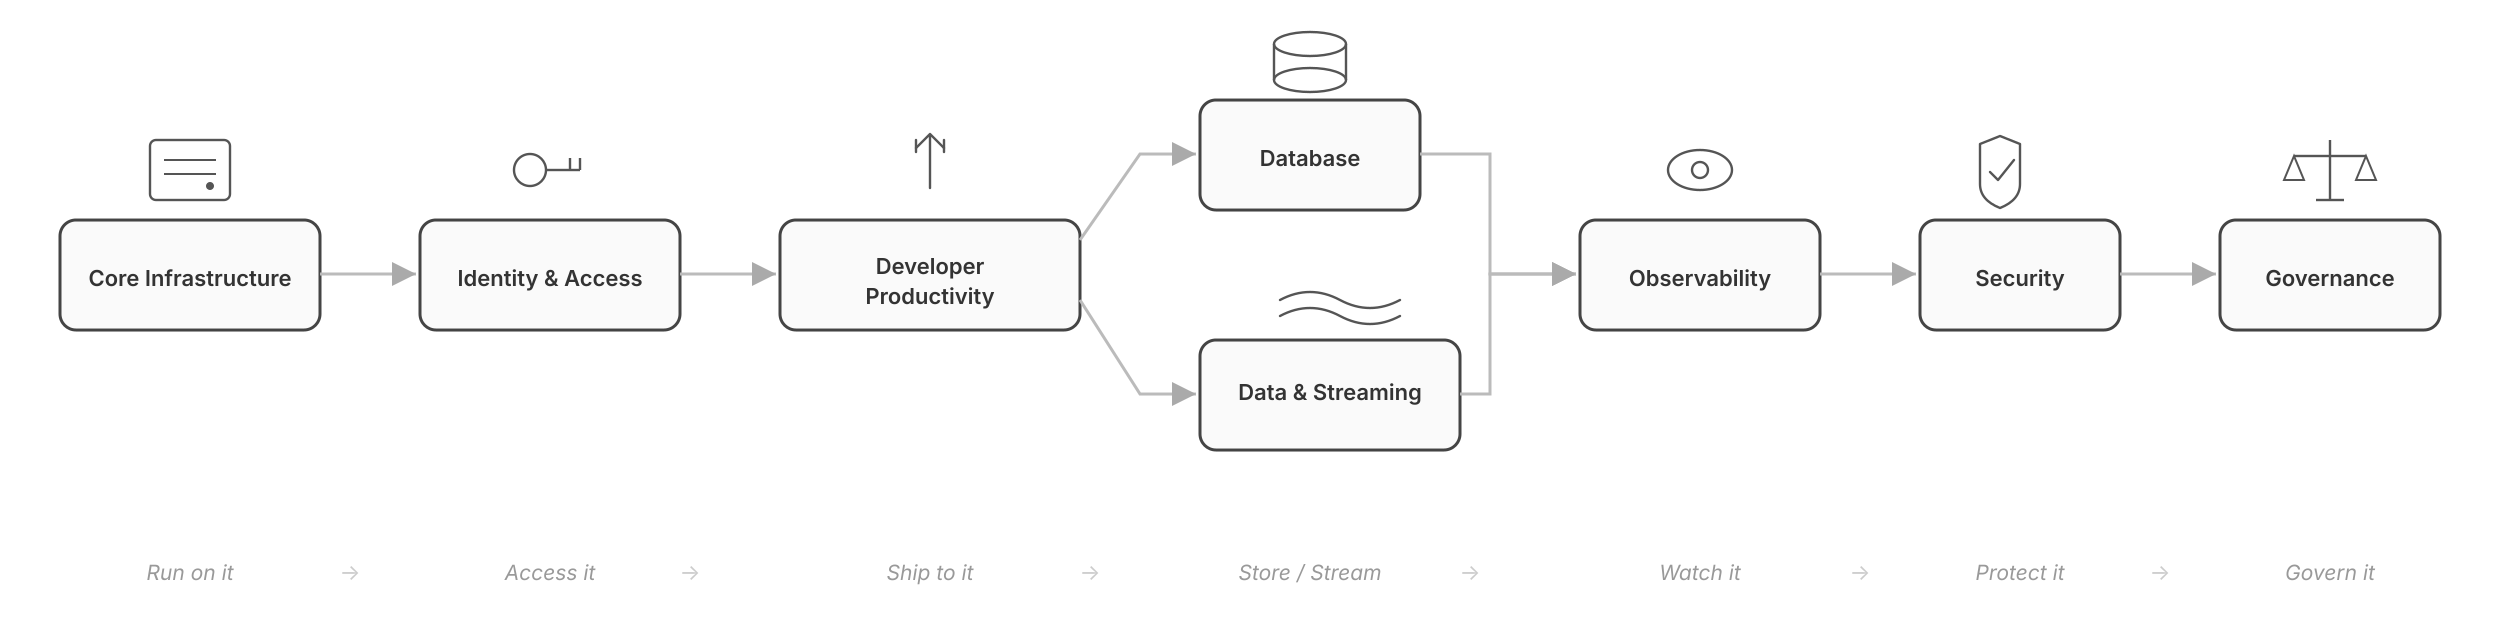
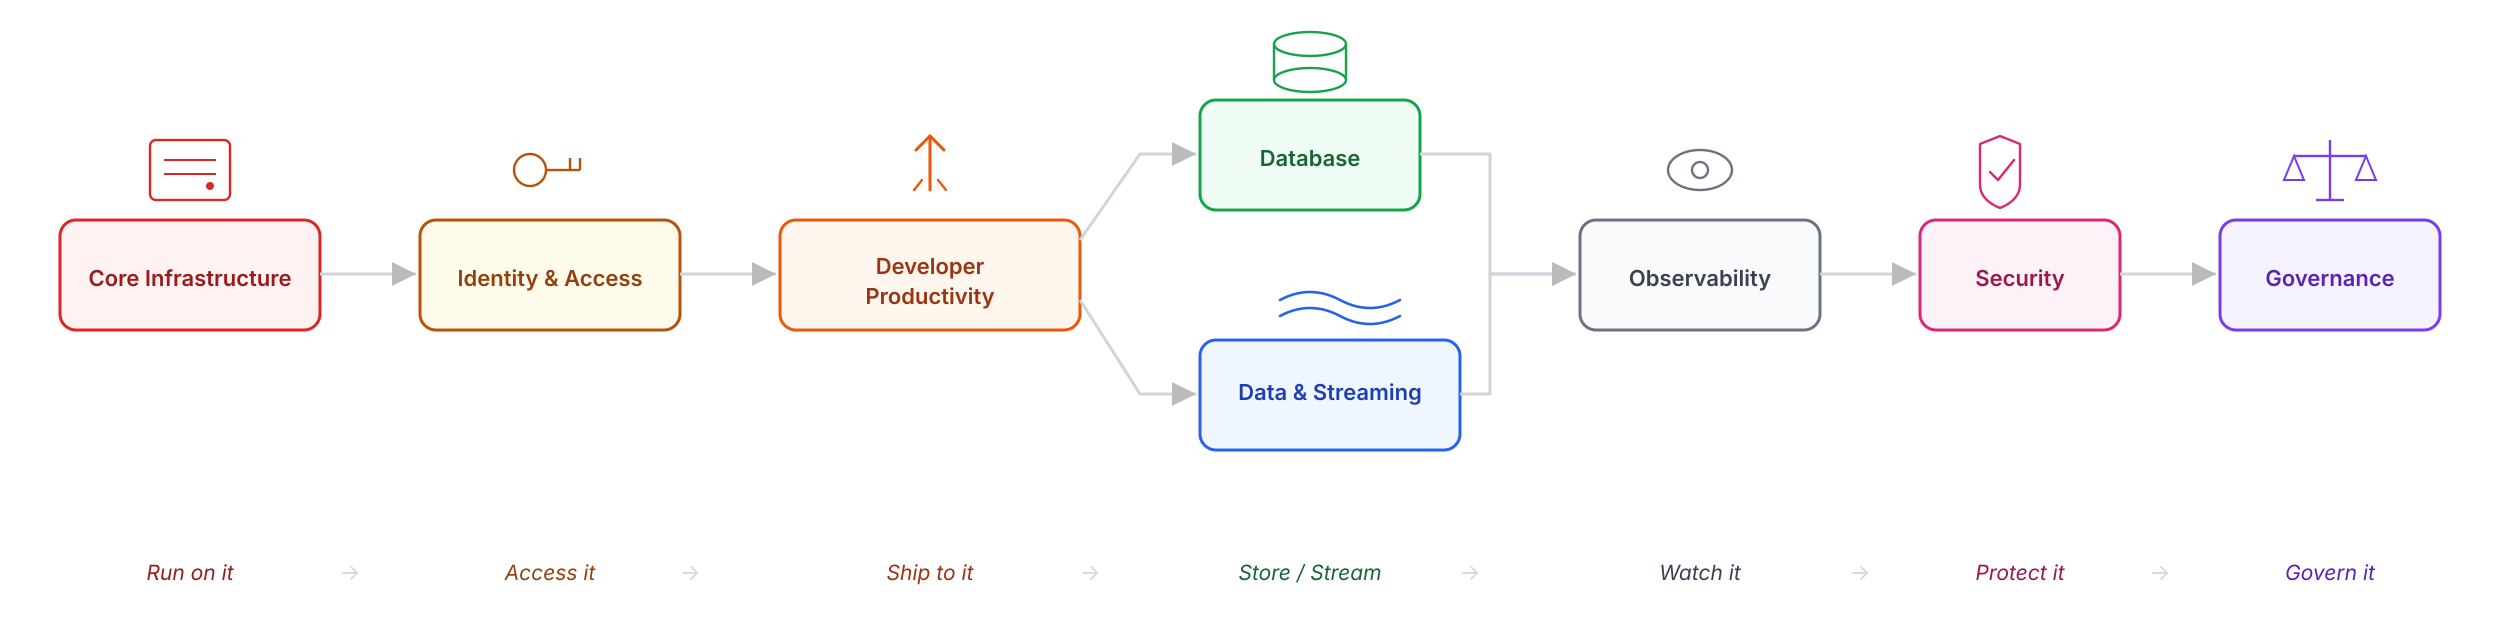
<svg xmlns="http://www.w3.org/2000/svg" viewBox="0 0 1250 320" width="1250" height="320">
  <rect width="1250" height="320" fill="white" />
  <defs>
    <marker id="arr" viewBox="0 0 10 10" refX="10" refY="5" markerWidth="8" markerHeight="8" orient="auto">
-       <path d="M0,0 L10,5 L0,10 z" fill="#aaa" />
+       <path d="M0,0 L10,5 L0,10 z" fill="#bbb" />
    </marker>
  </defs>
-   <rect x="30" y="110" width="130" height="55" rx="8" stroke="#444" stroke-width="1.5" fill="#fafafa" />
-   <rect x="75" y="70" width="40" height="30" rx="3" stroke="#555" stroke-width="1.2" fill="none" />
-   <line x1="82" y1="80" x2="108" y2="80" stroke="#555" stroke-width="1" />
-   <line x1="82" y1="87" x2="108" y2="87" stroke="#555" stroke-width="1" />
-   <circle cx="105" cy="93" r="2" fill="#555" />
-   <text x="95" y="143" font-family="Inter,Helvetica,Arial,sans-serif" font-size="11" font-weight="600" fill="#333" text-anchor="middle">Core Infrastructure</text>
-   <rect x="210" y="110" width="130" height="55" rx="8" stroke="#444" stroke-width="1.5" fill="#fafafa" />
-   <circle cx="265" cy="85" r="8" stroke="#555" stroke-width="1.2" fill="none" />
-   <line x1="273" y1="85" x2="290" y2="85" stroke="#555" stroke-width="1.2" />
-   <line x1="285" y1="85" x2="285" y2="79" stroke="#555" stroke-width="1.2" />
-   <line x1="290" y1="85" x2="290" y2="79" stroke="#555" stroke-width="1.2" />
-   <text x="275" y="143" font-family="Inter,Helvetica,Arial,sans-serif" font-size="11" font-weight="600" fill="#333" text-anchor="middle">Identity &amp; Access</text>
-   <rect x="390" y="110" width="150" height="55" rx="8" stroke="#444" stroke-width="1.5" fill="#fafafa" />
-   <path d="M465,68 L465,95 M458,88 L465,95 L472,88" stroke="#555" stroke-width="1.2" fill="none" stroke-linecap="round" stroke-linejoin="round" transform="rotate(180,465,81)" />
-   <line x1="458" y1="70" x2="458" y2="76" stroke="#555" stroke-width="1.2" stroke-linecap="round" />
-   <line x1="472" y1="70" x2="472" y2="76" stroke="#555" stroke-width="1.2" stroke-linecap="round" />
-   <text x="465" y="137" font-family="Inter,Helvetica,Arial,sans-serif" font-size="11" font-weight="600" fill="#333" text-anchor="middle">Developer</text>
-   <text x="465" y="152" font-family="Inter,Helvetica,Arial,sans-serif" font-size="11" font-weight="600" fill="#333" text-anchor="middle">Productivity</text>
-   <rect x="600" y="50" width="110" height="55" rx="8" stroke="#444" stroke-width="1.5" fill="#fafafa" />
-   <ellipse cx="655" cy="22" rx="18" ry="6" stroke="#555" stroke-width="1.2" fill="none" />
-   <line x1="637" y1="22" x2="637" y2="40" stroke="#555" stroke-width="1.2" />
-   <line x1="673" y1="22" x2="673" y2="40" stroke="#555" stroke-width="1.2" />
-   <ellipse cx="655" cy="40" rx="18" ry="6" stroke="#555" stroke-width="1.2" fill="none" />
-   <text x="655" y="83" font-family="Inter,Helvetica,Arial,sans-serif" font-size="11" font-weight="600" fill="#333" text-anchor="middle">Database</text>
-   <rect x="600" y="170" width="130" height="55" rx="8" stroke="#444" stroke-width="1.5" fill="#fafafa" />
-   <path d="M640,240 Q655,232 670,240 Q685,248 700,240" stroke="#555" stroke-width="1.2" fill="none" stroke-linecap="round" transform="translate(0,-90)" />
-   <path d="M640,248 Q655,240 670,248 Q685,256 700,248" stroke="#555" stroke-width="1.2" fill="none" stroke-linecap="round" transform="translate(0,-90)" />
-   <text x="665" y="200" font-family="Inter,Helvetica,Arial,sans-serif" font-size="11" font-weight="600" fill="#333" text-anchor="middle">Data &amp; Streaming</text>
-   <rect x="790" y="110" width="120" height="55" rx="8" stroke="#444" stroke-width="1.5" fill="#fafafa" />
-   <ellipse cx="850" cy="85" rx="16" ry="10" stroke="#555" stroke-width="1.2" fill="none" />
-   <circle cx="850" cy="85" r="4" stroke="#555" stroke-width="1.2" fill="none" />
-   <text x="850" y="143" font-family="Inter,Helvetica,Arial,sans-serif" font-size="11" font-weight="600" fill="#333" text-anchor="middle">Observability</text>
-   <rect x="960" y="110" width="100" height="55" rx="8" stroke="#444" stroke-width="1.5" fill="#fafafa" />
-   <path d="M1010,72 L1010,92 Q1010,100 1000,104 Q990,100 990,92 L990,72 L1000,68 L1010,72 Z" stroke="#555" stroke-width="1.2" fill="none" stroke-linejoin="round" />
-   <polyline points="995,86 999,90 1007,80" stroke="#555" stroke-width="1.2" fill="none" stroke-linecap="round" stroke-linejoin="round" />
-   <text x="1010" y="143" font-family="Inter,Helvetica,Arial,sans-serif" font-size="11" font-weight="600" fill="#333" text-anchor="middle">Security</text>
-   <rect x="1110" y="110" width="110" height="55" rx="8" stroke="#444" stroke-width="1.5" fill="#fafafa" />
-   <line x1="1165" y1="70" x2="1165" y2="100" stroke="#555" stroke-width="1.2" />
-   <line x1="1147" y1="78" x2="1183" y2="78" stroke="#555" stroke-width="1.2" />
-   <path d="M1147,78 L1142,90 L1152,90 Z" stroke="#555" stroke-width="1" fill="none" />
-   <path d="M1183,78 L1178,90 L1188,90 Z" stroke="#555" stroke-width="1" fill="none" />
-   <line x1="1158" y1="100" x2="1172" y2="100" stroke="#555" stroke-width="1.2" />
-   <text x="1165" y="143" font-family="Inter,Helvetica,Arial,sans-serif" font-size="11" font-weight="600" fill="#333" text-anchor="middle">Governance</text>
-   <line x1="160" y1="137" x2="208" y2="137" stroke="#bbb" stroke-width="1.5" marker-end="url(#arr)" />
-   <line x1="340" y1="137" x2="388" y2="137" stroke="#bbb" stroke-width="1.5" marker-end="url(#arr)" />
-   <polyline points="540,120 570,77 598,77" stroke="#bbb" stroke-width="1.5" fill="none" marker-end="url(#arr)" />
-   <polyline points="540,150 570,197 598,197" stroke="#bbb" stroke-width="1.5" fill="none" marker-end="url(#arr)" />
-   <polyline points="710,77 745,77 745,137 788,137" stroke="#bbb" stroke-width="1.5" fill="none" marker-end="url(#arr)" />
-   <polyline points="730,197 745,197 745,137 788,137" stroke="#bbb" stroke-width="1.5" fill="none" marker-end="url(#arr)" />
-   <line x1="910" y1="137" x2="958" y2="137" stroke="#bbb" stroke-width="1.5" marker-end="url(#arr)" />
-   <line x1="1060" y1="137" x2="1108" y2="137" stroke="#bbb" stroke-width="1.5" marker-end="url(#arr)" />
-   <text x="95" y="290" font-family="Inter,Helvetica,Arial,sans-serif" font-size="10.5" fill="#999" text-anchor="middle" font-style="italic">Run on it</text>
-   <text x="175" y="290" font-family="Inter,Helvetica,Arial,sans-serif" font-size="11" fill="#ccc" text-anchor="middle">→</text>
-   <text x="275" y="290" font-family="Inter,Helvetica,Arial,sans-serif" font-size="10.5" fill="#999" text-anchor="middle" font-style="italic">Access it</text>
-   <text x="345" y="290" font-family="Inter,Helvetica,Arial,sans-serif" font-size="11" fill="#ccc" text-anchor="middle">→</text>
-   <text x="465" y="290" font-family="Inter,Helvetica,Arial,sans-serif" font-size="10.5" fill="#999" text-anchor="middle" font-style="italic">Ship to it</text>
-   <text x="545" y="290" font-family="Inter,Helvetica,Arial,sans-serif" font-size="11" fill="#ccc" text-anchor="middle">→</text>
-   <text x="655" y="290" font-family="Inter,Helvetica,Arial,sans-serif" font-size="10.5" fill="#999" text-anchor="middle" font-style="italic">Store / Stream</text>
-   <text x="735" y="290" font-family="Inter,Helvetica,Arial,sans-serif" font-size="11" fill="#ccc" text-anchor="middle">→</text>
-   <text x="850" y="290" font-family="Inter,Helvetica,Arial,sans-serif" font-size="10.5" fill="#999" text-anchor="middle" font-style="italic">Watch it</text>
-   <text x="930" y="290" font-family="Inter,Helvetica,Arial,sans-serif" font-size="11" fill="#ccc" text-anchor="middle">→</text>
-   <text x="1010" y="290" font-family="Inter,Helvetica,Arial,sans-serif" font-size="10.5" fill="#999" text-anchor="middle" font-style="italic">Protect it</text>
-   <text x="1080" y="290" font-family="Inter,Helvetica,Arial,sans-serif" font-size="11" fill="#ccc" text-anchor="middle">→</text>
-   <text x="1165" y="290" font-family="Inter,Helvetica,Arial,sans-serif" font-size="10.5" fill="#999" text-anchor="middle" font-style="italic">Govern it</text>
+   <rect x="30" y="110" width="130" height="55" rx="8" stroke="#dc2626" stroke-width="1.5" fill="#fef2f2" />
+   <rect x="75" y="70" width="40" height="30" rx="3" stroke="#dc2626" stroke-width="1.2" fill="none" />
+   <line x1="82" y1="80" x2="108" y2="80" stroke="#dc2626" stroke-width="1" />
+   <line x1="82" y1="87" x2="108" y2="87" stroke="#dc2626" stroke-width="1" />
+   <circle cx="105" cy="93" r="2" fill="#dc2626" />
+   <text x="95" y="143" font-family="Inter,Helvetica,Arial,sans-serif" font-size="11" font-weight="600" fill="#991b1b" text-anchor="middle">Core Infrastructure</text>
+   <rect x="210" y="110" width="130" height="55" rx="8" stroke="#b45309" stroke-width="1.5" fill="#fffbeb" />
+   <circle cx="265" cy="85" r="8" stroke="#b45309" stroke-width="1.2" fill="none" />
+   <line x1="273" y1="85" x2="290" y2="85" stroke="#b45309" stroke-width="1.2" />
+   <line x1="285" y1="85" x2="285" y2="79" stroke="#b45309" stroke-width="1.2" />
+   <line x1="290" y1="85" x2="290" y2="79" stroke="#b45309" stroke-width="1.2" />
+   <text x="275" y="143" font-family="Inter,Helvetica,Arial,sans-serif" font-size="11" font-weight="600" fill="#92400e" text-anchor="middle">Identity &amp; Access</text>
+   <rect x="390" y="110" width="150" height="55" rx="8" stroke="#ea580c" stroke-width="1.5" fill="#fff7ed" />
+   <path d="M465,95 L465,68" stroke="#ea580c" stroke-width="1.5" fill="none" stroke-linecap="round" />
+   <polyline points="458,75 465,68 472,75" stroke="#ea580c" stroke-width="1.5" fill="none" stroke-linecap="round" stroke-linejoin="round" />
+   <line x1="457" y1="95" x2="461" y2="90" stroke="#ea580c" stroke-width="1.2" stroke-linecap="round" />
+   <line x1="473" y1="95" x2="469" y2="90" stroke="#ea580c" stroke-width="1.2" stroke-linecap="round" />
+   <text x="465" y="137" font-family="Inter,Helvetica,Arial,sans-serif" font-size="11" font-weight="600" fill="#9a3412" text-anchor="middle">Developer</text>
+   <text x="465" y="152" font-family="Inter,Helvetica,Arial,sans-serif" font-size="11" font-weight="600" fill="#9a3412" text-anchor="middle">Productivity</text>
+   <rect x="600" y="50" width="110" height="55" rx="8" stroke="#16a34a" stroke-width="1.5" fill="#f0fdf4" />
+   <ellipse cx="655" cy="22" rx="18" ry="6" stroke="#16a34a" stroke-width="1.2" fill="none" />
+   <line x1="637" y1="22" x2="637" y2="40" stroke="#16a34a" stroke-width="1.2" />
+   <line x1="673" y1="22" x2="673" y2="40" stroke="#16a34a" stroke-width="1.2" />
+   <ellipse cx="655" cy="40" rx="18" ry="6" stroke="#16a34a" stroke-width="1.2" fill="none" />
+   <text x="655" y="83" font-family="Inter,Helvetica,Arial,sans-serif" font-size="11" font-weight="600" fill="#166534" text-anchor="middle">Database</text>
+   <rect x="600" y="170" width="130" height="55" rx="8" stroke="#2563eb" stroke-width="1.5" fill="#eff6ff" />
+   <path d="M640,150 Q655,142 670,150 Q685,158 700,150" stroke="#2563eb" stroke-width="1.3" fill="none" stroke-linecap="round" />
+   <path d="M640,158 Q655,150 670,158 Q685,166 700,158" stroke="#2563eb" stroke-width="1.3" fill="none" stroke-linecap="round" />
+   <text x="665" y="200" font-family="Inter,Helvetica,Arial,sans-serif" font-size="11" font-weight="600" fill="#1e40af" text-anchor="middle">Data &amp; Streaming</text>
+   <rect x="790" y="110" width="120" height="55" rx="8" stroke="#6b7280" stroke-width="1.5" fill="#f9fafb" />
+   <ellipse cx="850" cy="85" rx="16" ry="10" stroke="#6b7280" stroke-width="1.2" fill="none" />
+   <circle cx="850" cy="85" r="4" stroke="#6b7280" stroke-width="1.2" fill="none" />
+   <text x="850" y="143" font-family="Inter,Helvetica,Arial,sans-serif" font-size="11" font-weight="600" fill="#374151" text-anchor="middle">Observability</text>
+   <rect x="960" y="110" width="100" height="55" rx="8" stroke="#db2777" stroke-width="1.5" fill="#fdf2f8" />
+   <path d="M1010,72 L1010,92 Q1010,100 1000,104 Q990,100 990,92 L990,72 L1000,68 L1010,72 Z" stroke="#db2777" stroke-width="1.2" fill="none" stroke-linejoin="round" />
+   <polyline points="995,86 999,90 1007,80" stroke="#db2777" stroke-width="1.2" fill="none" stroke-linecap="round" stroke-linejoin="round" />
+   <text x="1010" y="143" font-family="Inter,Helvetica,Arial,sans-serif" font-size="11" font-weight="600" fill="#9d174d" text-anchor="middle">Security</text>
+   <rect x="1110" y="110" width="110" height="55" rx="8" stroke="#7c3aed" stroke-width="1.5" fill="#f5f3ff" />
+   <line x1="1165" y1="70" x2="1165" y2="100" stroke="#7c3aed" stroke-width="1.2" />
+   <line x1="1147" y1="78" x2="1183" y2="78" stroke="#7c3aed" stroke-width="1.2" />
+   <path d="M1147,78 L1142,90 L1152,90 Z" stroke="#7c3aed" stroke-width="1" fill="none" />
+   <path d="M1183,78 L1178,90 L1188,90 Z" stroke="#7c3aed" stroke-width="1" fill="none" />
+   <line x1="1158" y1="100" x2="1172" y2="100" stroke="#7c3aed" stroke-width="1.2" />
+   <text x="1165" y="143" font-family="Inter,Helvetica,Arial,sans-serif" font-size="11" font-weight="600" fill="#5b21b6" text-anchor="middle">Governance</text>
+   <line x1="160" y1="137" x2="208" y2="137" stroke="#d1d5db" stroke-width="1.5" marker-end="url(#arr)" />
+   <line x1="340" y1="137" x2="388" y2="137" stroke="#d1d5db" stroke-width="1.5" marker-end="url(#arr)" />
+   <polyline points="540,120 570,77 598,77" stroke="#d1d5db" stroke-width="1.5" fill="none" marker-end="url(#arr)" />
+   <polyline points="540,150 570,197 598,197" stroke="#d1d5db" stroke-width="1.5" fill="none" marker-end="url(#arr)" />
+   <polyline points="710,77 745,77 745,137 788,137" stroke="#d1d5db" stroke-width="1.5" fill="none" marker-end="url(#arr)" />
+   <polyline points="730,197 745,197 745,137 788,137" stroke="#d1d5db" stroke-width="1.5" fill="none" marker-end="url(#arr)" />
+   <line x1="910" y1="137" x2="958" y2="137" stroke="#d1d5db" stroke-width="1.5" marker-end="url(#arr)" />
+   <line x1="1060" y1="137" x2="1108" y2="137" stroke="#d1d5db" stroke-width="1.5" marker-end="url(#arr)" />
+   <text x="95" y="290" font-family="Inter,Helvetica,Arial,sans-serif" font-size="10.5" fill="#991b1b" text-anchor="middle" font-style="italic">Run on it</text>
+   <text x="175" y="290" font-family="Inter,Helvetica,Arial,sans-serif" font-size="11" fill="#d1d5db" text-anchor="middle">→</text>
+   <text x="275" y="290" font-family="Inter,Helvetica,Arial,sans-serif" font-size="10.5" fill="#92400e" text-anchor="middle" font-style="italic">Access it</text>
+   <text x="345" y="290" font-family="Inter,Helvetica,Arial,sans-serif" font-size="11" fill="#d1d5db" text-anchor="middle">→</text>
+   <text x="465" y="290" font-family="Inter,Helvetica,Arial,sans-serif" font-size="10.5" fill="#9a3412" text-anchor="middle" font-style="italic">Ship to it</text>
+   <text x="545" y="290" font-family="Inter,Helvetica,Arial,sans-serif" font-size="11" fill="#d1d5db" text-anchor="middle">→</text>
+   <text x="655" y="290" font-family="Inter,Helvetica,Arial,sans-serif" font-size="10.5" fill="#166534" text-anchor="middle" font-style="italic">Store / Stream</text>
+   <text x="735" y="290" font-family="Inter,Helvetica,Arial,sans-serif" font-size="11" fill="#d1d5db" text-anchor="middle">→</text>
+   <text x="850" y="290" font-family="Inter,Helvetica,Arial,sans-serif" font-size="10.5" fill="#374151" text-anchor="middle" font-style="italic">Watch it</text>
+   <text x="930" y="290" font-family="Inter,Helvetica,Arial,sans-serif" font-size="11" fill="#d1d5db" text-anchor="middle">→</text>
+   <text x="1010" y="290" font-family="Inter,Helvetica,Arial,sans-serif" font-size="10.5" fill="#9d174d" text-anchor="middle" font-style="italic">Protect it</text>
+   <text x="1080" y="290" font-family="Inter,Helvetica,Arial,sans-serif" font-size="11" fill="#d1d5db" text-anchor="middle">→</text>
+   <text x="1165" y="290" font-family="Inter,Helvetica,Arial,sans-serif" font-size="10.5" fill="#5b21b6" text-anchor="middle" font-style="italic">Govern it</text>
</svg>
